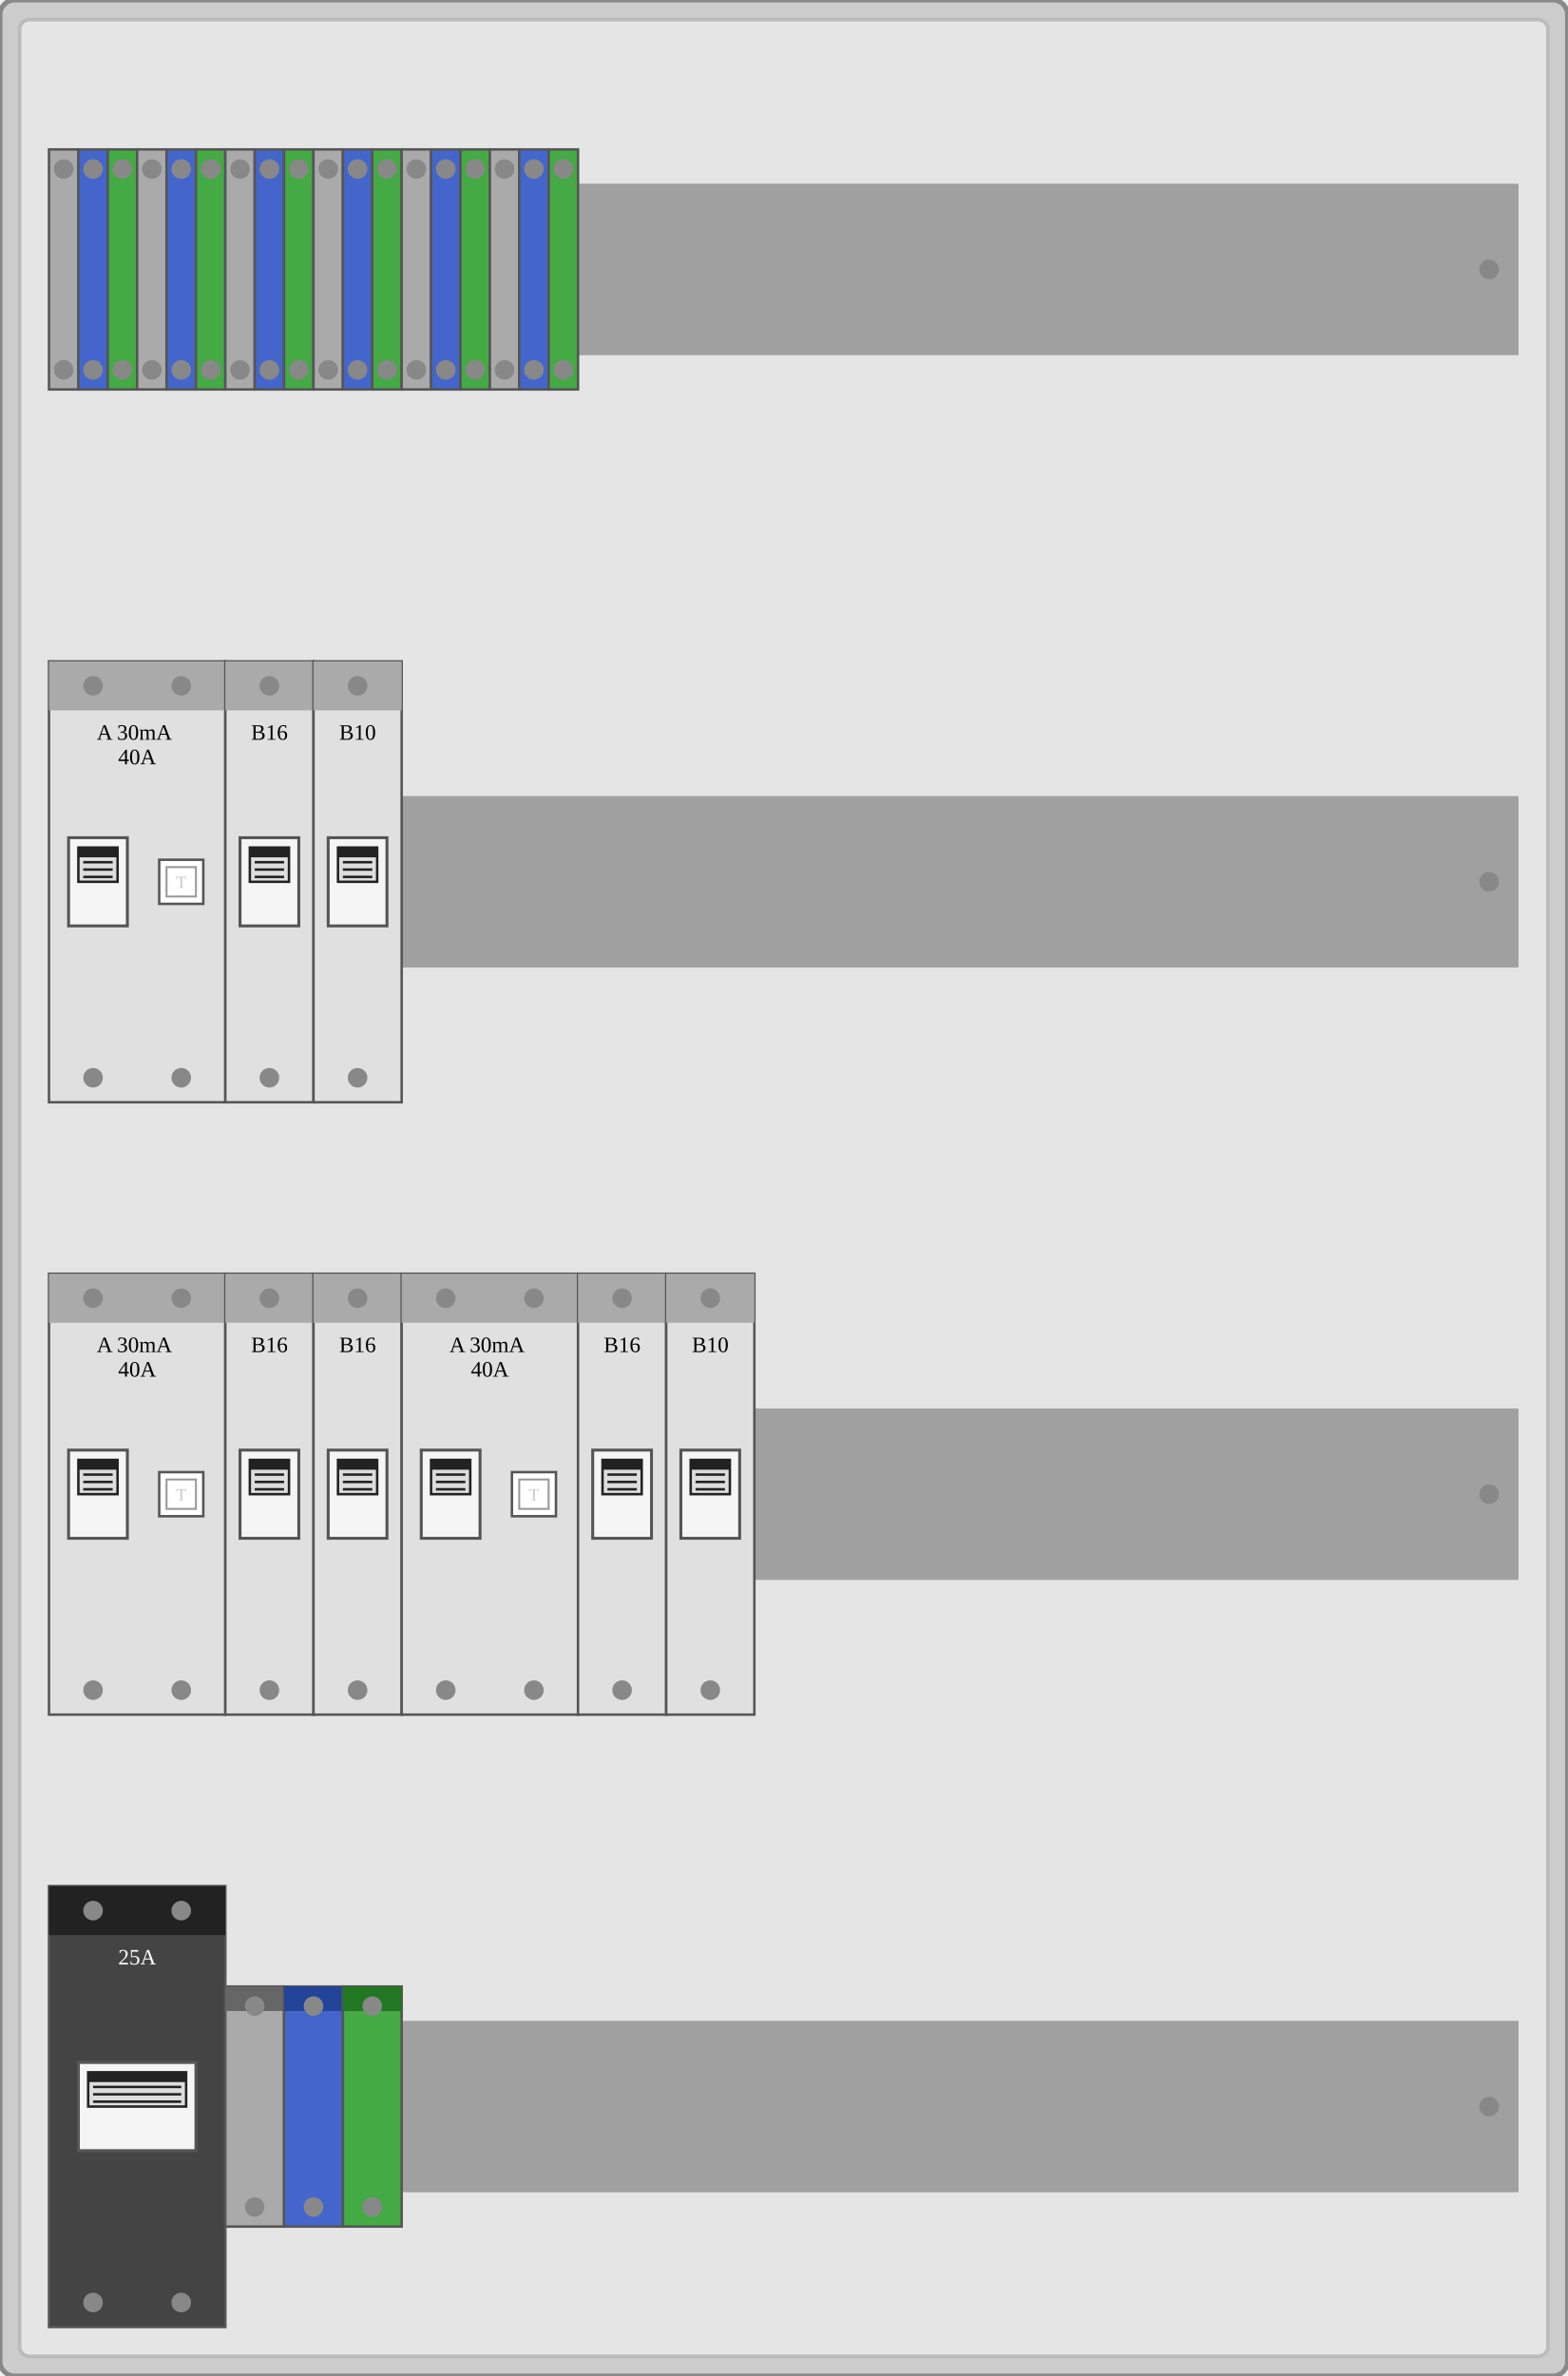
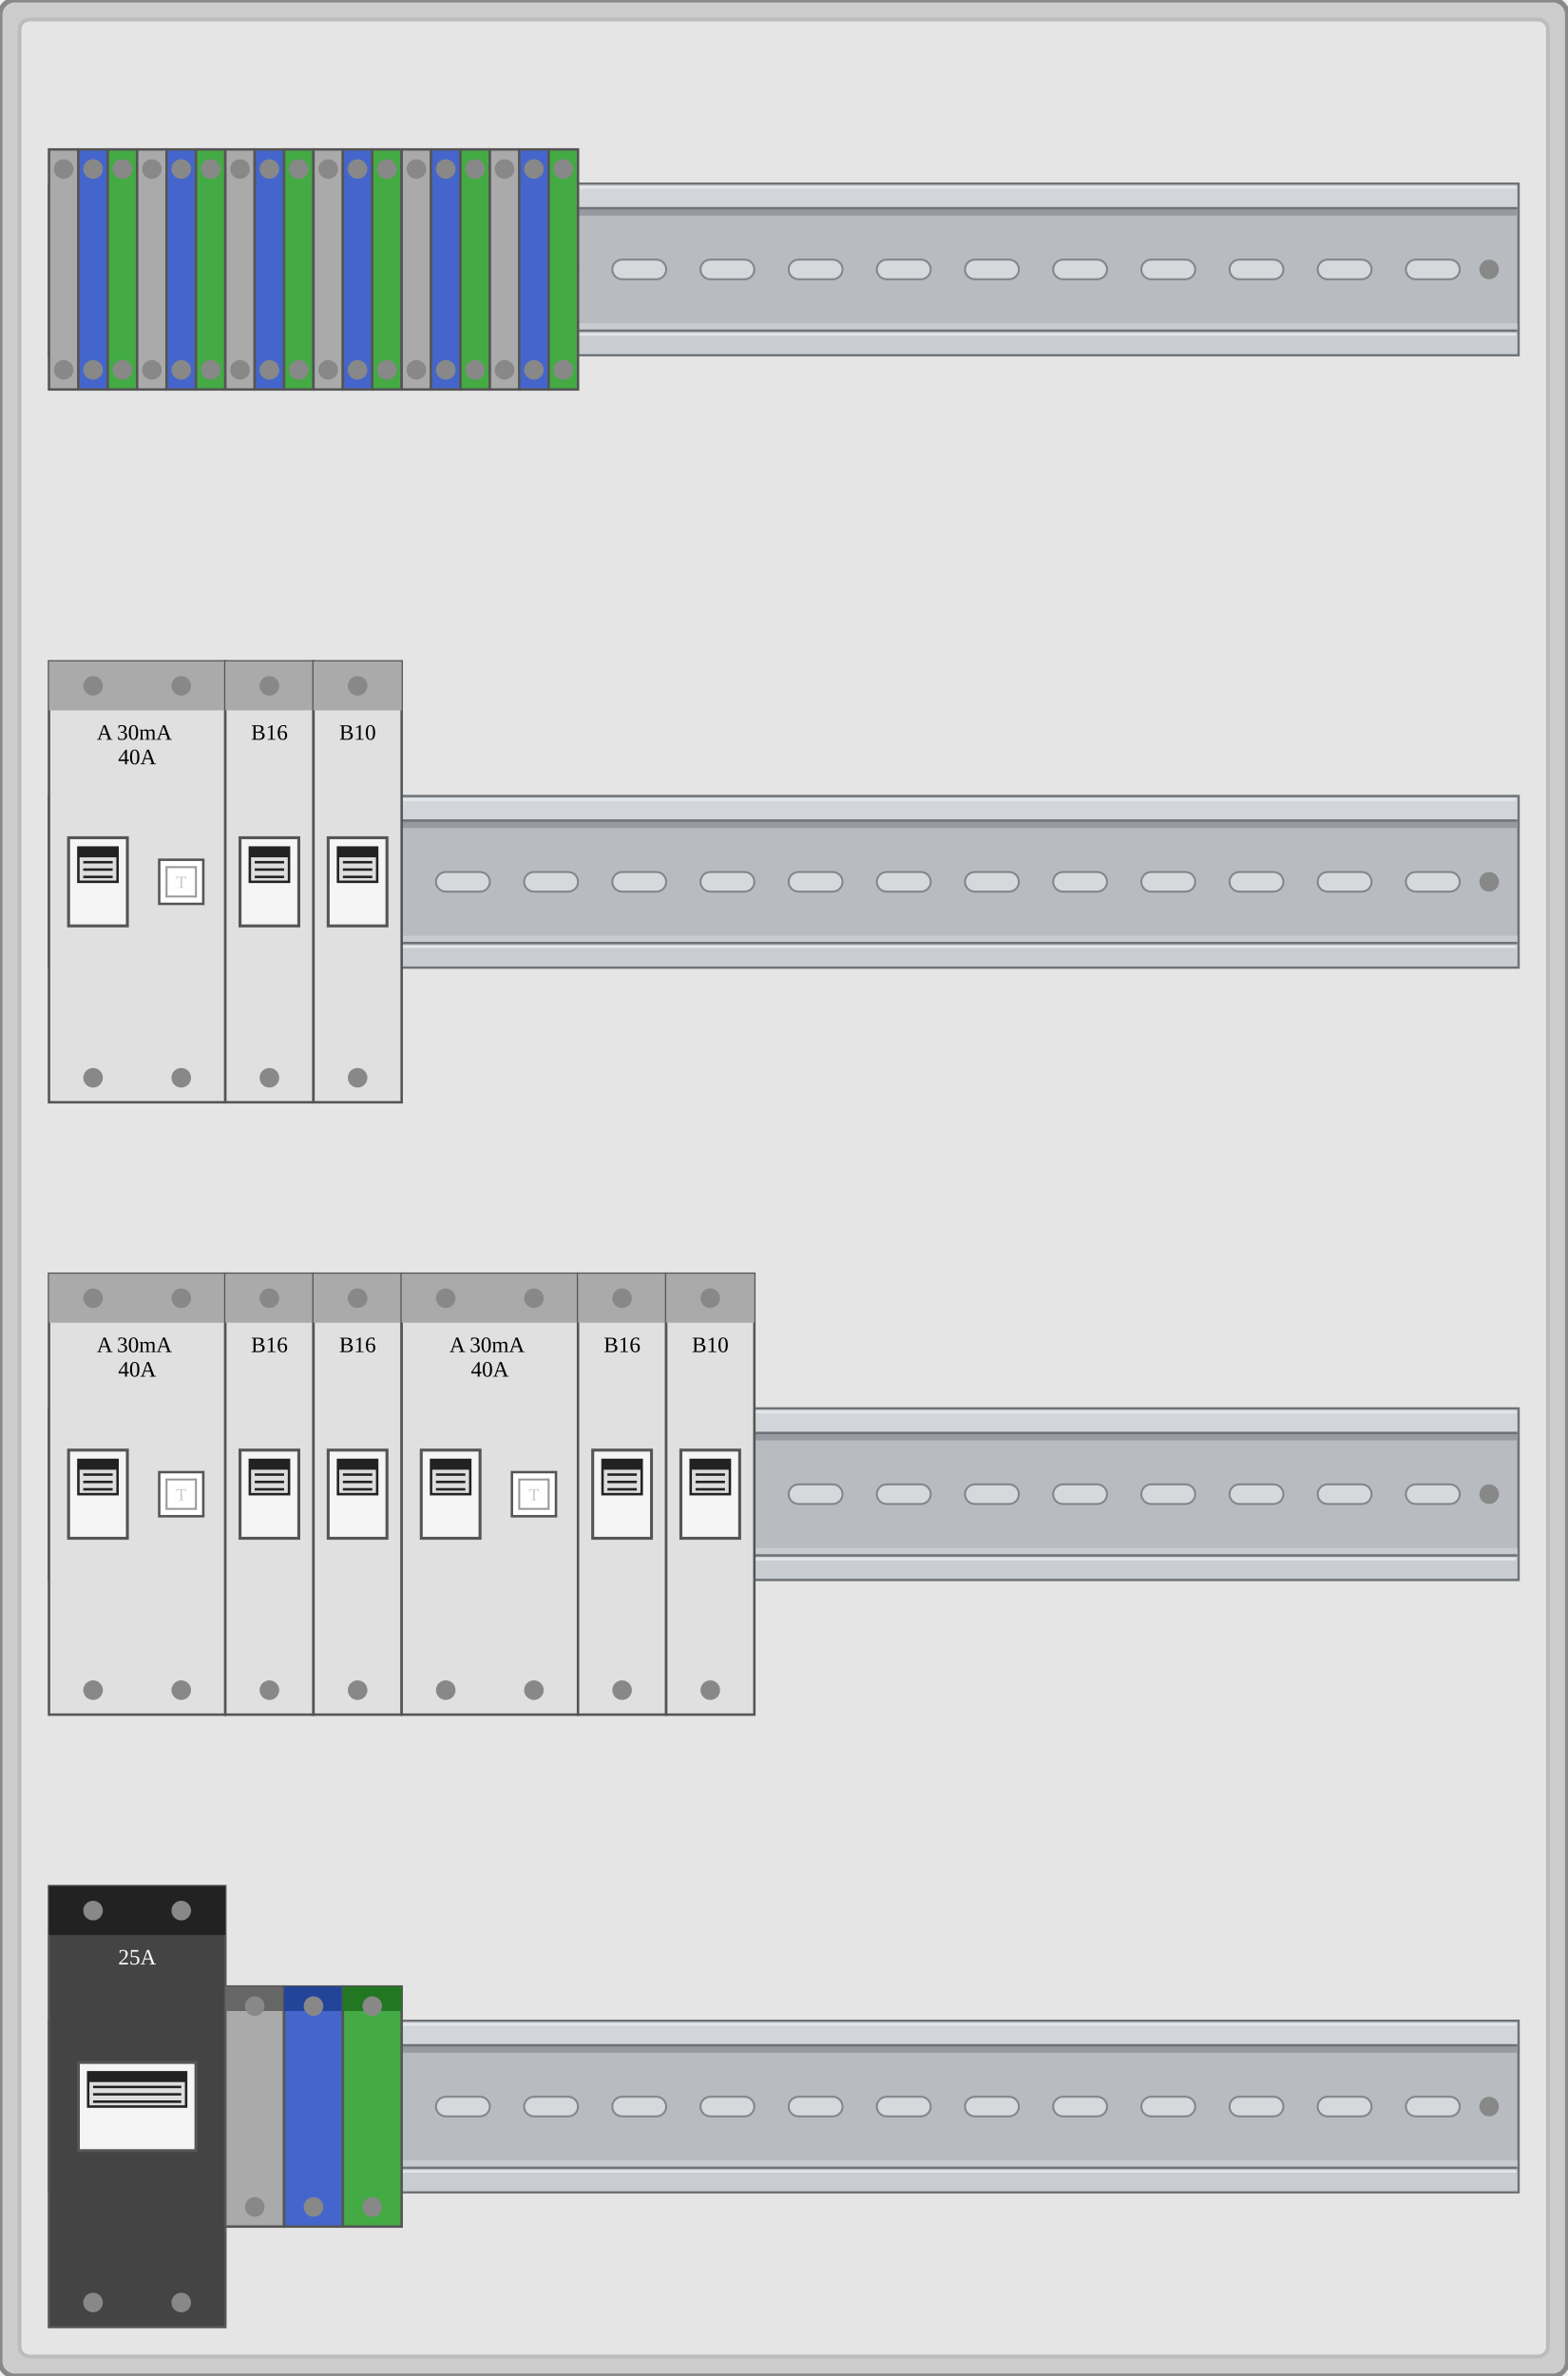
<svg xmlns="http://www.w3.org/2000/svg" width="640" height="970" viewBox="0 0 640 970">
  <rect x="0" y="0" width="640" height="970" rx="6" fill="#cccccc" stroke="#888888" stroke-width="2" />
  <rect x="8" y="8" width="624" height="954" rx="4" fill="#e5e5e5" stroke="#bbbbbb" stroke-width="1.5" />
  <g transform="translate(20, 20)">
-     <rect x="0" y="55" width="600" height="70" fill="#a0a0a0" />
+     <g>
+       <rect x="0" y="55" width="600" height="70" fill="#b8bcc1" stroke="#6f7378" stroke-width="1" />
+       <rect x="0.5" y="55.5" width="599" height="9.5" fill="#d2d6da" />
+       <line x1="1" x2="599" y1="56.5" y2="56.5" stroke="#e4e7ea" stroke-width="1" />
+       <rect x="0.5" y="65" width="599" height="3" fill="#979ba1" />
+       <line x1="0.5" x2="599.5" y1="65" y2="65" stroke="#6f7378" stroke-width="1" />
+       <rect x="0.5" y="112" width="599" height="3" fill="#c8ccd1" />
+       <rect x="0.5" y="115" width="599" height="9.5" fill="#c9cdd2" />
+       <line x1="0.5" x2="599.5" y1="115" y2="115" stroke="#6f7378" stroke-width="1" />
+       <line x1="1" x2="599" y1="116.5" y2="116.5" stroke="#e4e7ea" stroke-width="1" />
+       <rect x="14" y="86" width="22" height="8" rx="4" ry="4" fill="#d6d8db" stroke="#82868c" stroke-width="0.8" />
+       <rect x="50" y="86" width="22" height="8" rx="4" ry="4" fill="#d6d8db" stroke="#82868c" stroke-width="0.8" />
+       <rect x="86" y="86" width="22" height="8" rx="4" ry="4" fill="#d6d8db" stroke="#82868c" stroke-width="0.8" />
+       <rect x="122" y="86" width="22" height="8" rx="4" ry="4" fill="#d6d8db" stroke="#82868c" stroke-width="0.8" />
+       <rect x="158" y="86" width="22" height="8" rx="4" ry="4" fill="#d6d8db" stroke="#82868c" stroke-width="0.8" />
+       <rect x="194" y="86" width="22" height="8" rx="4" ry="4" fill="#d6d8db" stroke="#82868c" stroke-width="0.8" />
+       <rect x="230" y="86" width="22" height="8" rx="4" ry="4" fill="#d6d8db" stroke="#82868c" stroke-width="0.8" />
+       <rect x="266" y="86" width="22" height="8" rx="4" ry="4" fill="#d6d8db" stroke="#82868c" stroke-width="0.8" />
+       <rect x="302" y="86" width="22" height="8" rx="4" ry="4" fill="#d6d8db" stroke="#82868c" stroke-width="0.8" />
+       <rect x="338" y="86" width="22" height="8" rx="4" ry="4" fill="#d6d8db" stroke="#82868c" stroke-width="0.8" />
+       <rect x="374" y="86" width="22" height="8" rx="4" ry="4" fill="#d6d8db" stroke="#82868c" stroke-width="0.8" />
+       <rect x="410" y="86" width="22" height="8" rx="4" ry="4" fill="#d6d8db" stroke="#82868c" stroke-width="0.8" />
+       <rect x="446" y="86" width="22" height="8" rx="4" ry="4" fill="#d6d8db" stroke="#82868c" stroke-width="0.8" />
+       <rect x="482" y="86" width="22" height="8" rx="4" ry="4" fill="#d6d8db" stroke="#82868c" stroke-width="0.8" />
+       <rect x="518" y="86" width="22" height="8" rx="4" ry="4" fill="#d6d8db" stroke="#82868c" stroke-width="0.8" />
+       <rect x="554" y="86" width="22" height="8" rx="4" ry="4" fill="#d6d8db" stroke="#82868c" stroke-width="0.8" />
+     </g>
    <rect x="0" y="41" width="12" height="98" fill="#aaaaaa" stroke="#555555" stroke-width="1" />
    <circle cx="6" cy="49" r="4" fill="#888888" data-querschnitt="2.5" data-farbe="schwarz" data-netz="N23" data-bauteil="Reihenklemme_L_SK1" style="cursor: pointer;" />
    <circle cx="6" cy="131" r="4" fill="#888888" data-querschnitt="2.5" data-farbe="schwarz" data-netz="N25" data-bauteil="Reihenklemme_L_SK1" style="cursor: pointer;" />
    <rect x="12" y="41" width="12" height="98" fill="#4466cc" stroke="#555555" stroke-width="1" />
    <circle cx="18" cy="49" r="4" fill="#888888" data-querschnitt="2.5" data-farbe="blau" data-netz="N22" data-bauteil="Reihenklemme_N_SK1" style="cursor: pointer;" />
    <circle cx="18" cy="131" r="4" fill="#888888" data-querschnitt="2.5" data-farbe="blau" data-netz="N26" data-bauteil="Reihenklemme_N_SK1" style="cursor: pointer;" />
    <rect x="24" y="41" width="12" height="98" fill="#44aa44" stroke="#555555" stroke-width="1" />
    <circle cx="30" cy="49" r="4" fill="#888888" data-querschnitt="2.5" data-farbe="gn-ge" data-netz="N30" data-bauteil="Reihenklemme_PE_SK1" style="cursor: pointer;" />
    <circle cx="30" cy="131" r="4" fill="#888888" data-querschnitt="2.5" data-farbe="gn-ge" data-netz="N27" data-bauteil="Reihenklemme_PE_SK1" style="cursor: pointer;" />
    <rect x="36" y="41" width="12" height="98" fill="#aaaaaa" stroke="#555555" stroke-width="1" />
    <circle cx="42" cy="49" r="4" fill="#888888" data-querschnitt="1.5" data-farbe="schwarz" data-netz="N24" data-bauteil="Reihenklemme_L_SK2" style="cursor: pointer;" />
    <circle cx="42" cy="131" r="4" fill="#888888" data-querschnitt="1.5" data-farbe="schwarz" data-netz="N28" data-bauteil="Reihenklemme_L_SK2" style="cursor: pointer;" />
    <rect x="48" y="41" width="12" height="98" fill="#4466cc" stroke="#555555" stroke-width="1" />
    <circle cx="54" cy="49" r="4" fill="#888888" data-querschnitt="2.5" data-farbe="blau" data-netz="N22" data-bauteil="Reihenklemme_N_SK2" style="cursor: pointer;" />
    <circle cx="54" cy="131" r="4" fill="#888888" data-querschnitt="1.5" data-farbe="blau" data-netz="N29" data-bauteil="Reihenklemme_N_SK2" style="cursor: pointer;" />
    <rect x="60" y="41" width="12" height="98" fill="#44aa44" stroke="#555555" stroke-width="1" />
    <circle cx="66" cy="49" r="4" fill="#888888" data-querschnitt="1.5" data-farbe="gn-ge" data-netz="N32" data-bauteil="Reihenklemme_PE_SK2" style="cursor: pointer;" />
    <circle cx="66" cy="131" r="4" fill="#888888" data-querschnitt="1.5" data-farbe="gn-ge" data-netz="N32" data-bauteil="Reihenklemme_PE_SK2" style="cursor: pointer;" />
    <rect x="72" y="41" width="12" height="98" fill="#aaaaaa" stroke="#555555" stroke-width="1" />
    <circle cx="78" cy="49" r="4" fill="#888888" data-querschnitt="2.5" data-farbe="schwarz" data-netz="N16" data-bauteil="Reihenklemme_L_SK3" style="cursor: pointer;" />
    <circle cx="78" cy="131" r="4" fill="#888888" data-querschnitt="2.5" data-farbe="schwarz" data-netz="N33" data-bauteil="Reihenklemme_L_SK3" style="cursor: pointer;" />
    <rect x="84" y="41" width="12" height="98" fill="#4466cc" stroke="#555555" stroke-width="1" />
    <circle cx="90" cy="49" r="4" fill="#888888" data-querschnitt="2.5" data-farbe="blau" data-netz="N12" data-bauteil="Reihenklemme_N_SK3" style="cursor: pointer;" />
    <circle cx="90" cy="131" r="4" fill="#888888" data-querschnitt="2.5" data-farbe="blau" data-netz="N34" data-bauteil="Reihenklemme_N_SK3" style="cursor: pointer;" />
    <rect x="96" y="41" width="12" height="98" fill="#44aa44" stroke="#555555" stroke-width="1" />
    <circle cx="102" cy="49" r="4" fill="#888888" data-querschnitt="2.5" data-farbe="gn-ge" data-netz="N35" data-bauteil="Reihenklemme_PE_SK3" style="cursor: pointer;" />
    <circle cx="102" cy="131" r="4" fill="#888888" data-querschnitt="2.5" data-farbe="gn-ge" data-netz="N35" data-bauteil="Reihenklemme_PE_SK3" style="cursor: pointer;" />
    <rect x="108" y="41" width="12" height="98" fill="#aaaaaa" stroke="#555555" stroke-width="1" />
    <circle cx="114" cy="49" r="4" fill="#888888" data-querschnitt="2.5" data-farbe="schwarz" data-netz="N17" data-bauteil="Reihenklemme_L_SK4" style="cursor: pointer;" />
    <circle cx="114" cy="131" r="4" fill="#888888" data-querschnitt="2.5" data-farbe="schwarz" data-netz="N36" data-bauteil="Reihenklemme_L_SK4" style="cursor: pointer;" />
    <rect x="120" y="41" width="12" height="98" fill="#4466cc" stroke="#555555" stroke-width="1" />
    <circle cx="126" cy="49" r="4" fill="#888888" data-querschnitt="2.5" data-farbe="blau" data-netz="N12" data-bauteil="Reihenklemme_N_SK4" style="cursor: pointer;" />
    <circle cx="126" cy="131" r="4" fill="#888888" data-querschnitt="2.5" data-farbe="blau" data-netz="N37" data-bauteil="Reihenklemme_N_SK4" style="cursor: pointer;" />
    <rect x="132" y="41" width="12" height="98" fill="#44aa44" stroke="#555555" stroke-width="1" />
    <circle cx="138" cy="49" r="4" fill="#888888" data-querschnitt="2.5" data-farbe="gn-ge" data-netz="N38" data-bauteil="Reihenklemme_PE_SK4" style="cursor: pointer;" />
    <circle cx="138" cy="131" r="4" fill="#888888" data-querschnitt="2.5" data-farbe="gn-ge" data-netz="N38" data-bauteil="Reihenklemme_PE_SK4" style="cursor: pointer;" />
    <rect x="144" y="41" width="12" height="98" fill="#aaaaaa" stroke="#555555" stroke-width="1" />
    <circle cx="150" cy="49" r="4" fill="#888888" data-querschnitt="2.5" data-farbe="schwarz" data-netz="N18" data-bauteil="Reihenklemme_L_SK5" style="cursor: pointer;" />
    <circle cx="150" cy="131" r="4" fill="#888888" data-querschnitt="2.5" data-farbe="schwarz" data-netz="N39" data-bauteil="Reihenklemme_L_SK5" style="cursor: pointer;" />
    <rect x="156" y="41" width="12" height="98" fill="#4466cc" stroke="#555555" stroke-width="1" />
    <circle cx="162" cy="49" r="4" fill="#888888" data-querschnitt="2.5" data-farbe="blau" data-netz="N15" data-bauteil="Reihenklemme_N_SK5" style="cursor: pointer;" />
    <circle cx="162" cy="131" r="4" fill="#888888" data-querschnitt="2.5" data-farbe="blau" data-netz="N42" data-bauteil="Reihenklemme_N_SK5" style="cursor: pointer;" />
    <rect x="168" y="41" width="12" height="98" fill="#44aa44" stroke="#555555" stroke-width="1" />
    <circle cx="174" cy="49" r="4" fill="#888888" data-querschnitt="2.5" data-farbe="gn-ge" data-netz="N43" data-bauteil="Reihenklemme_PE_SK5" style="cursor: pointer;" />
    <circle cx="174" cy="131" r="4" fill="#888888" data-querschnitt="2.5" data-farbe="gn-ge" data-netz="N43" data-bauteil="Reihenklemme_PE_SK5" style="cursor: pointer;" />
    <rect x="180" y="41" width="12" height="98" fill="#aaaaaa" stroke="#555555" stroke-width="1" />
    <circle cx="186" cy="49" r="4" fill="#888888" data-querschnitt="1.5" data-farbe="schwarz" data-netz="N19" data-bauteil="Reihenklemme_L_SK6" style="cursor: pointer;" />
    <circle cx="186" cy="131" r="4" fill="#888888" data-querschnitt="1.5" data-farbe="schwarz" data-netz="N44" data-bauteil="Reihenklemme_L_SK6" style="cursor: pointer;" />
    <rect x="192" y="41" width="12" height="98" fill="#4466cc" stroke="#555555" stroke-width="1" />
    <circle cx="198" cy="49" r="4" fill="#888888" data-querschnitt="2.5" data-farbe="blau" data-netz="N15" data-bauteil="Reihenklemme_N_SK6" style="cursor: pointer;" />
    <circle cx="198" cy="131" r="4" fill="#888888" data-querschnitt="1.5" data-farbe="blau" data-netz="N45" data-bauteil="Reihenklemme_N_SK6" style="cursor: pointer;" />
    <rect x="204" y="41" width="12" height="98" fill="#44aa44" stroke="#555555" stroke-width="1" />
    <circle cx="210" cy="49" r="4" fill="#888888" data-querschnitt="1.5" data-farbe="gn-ge" data-netz="N46" data-bauteil="Reihenklemme_PE_SK6" style="cursor: pointer;" />
    <circle cx="210" cy="131" r="4" fill="#888888" data-querschnitt="1.5" data-farbe="gn-ge" data-netz="N46" data-bauteil="Reihenklemme_PE_SK6" style="cursor: pointer;" />
    <circle cx="588" cy="90" r="4" fill="#888888" data-querschnitt="null" data-farbe="blank" data-netz="N51" data-bauteil="H4" style="cursor: pointer;" />
-     <rect x="0" y="305" width="600" height="70" fill="#a0a0a0" />
+     <g>
+       <rect x="0" y="305" width="600" height="70" fill="#b8bcc1" stroke="#6f7378" stroke-width="1" />
+       <rect x="0.5" y="305.5" width="599" height="9.5" fill="#d2d6da" />
+       <line x1="1" x2="599" y1="306.5" y2="306.5" stroke="#e4e7ea" stroke-width="1" />
+       <rect x="0.5" y="315" width="599" height="3" fill="#979ba1" />
+       <line x1="0.5" x2="599.5" y1="315" y2="315" stroke="#6f7378" stroke-width="1" />
+       <rect x="0.5" y="362" width="599" height="3" fill="#c8ccd1" />
+       <rect x="0.5" y="365" width="599" height="9.5" fill="#c9cdd2" />
+       <line x1="0.5" x2="599.5" y1="365" y2="365" stroke="#6f7378" stroke-width="1" />
+       <line x1="1" x2="599" y1="366.5" y2="366.5" stroke="#e4e7ea" stroke-width="1" />
+       <rect x="14" y="336" width="22" height="8" rx="4" ry="4" fill="#d6d8db" stroke="#82868c" stroke-width="0.8" />
+       <rect x="50" y="336" width="22" height="8" rx="4" ry="4" fill="#d6d8db" stroke="#82868c" stroke-width="0.8" />
+       <rect x="86" y="336" width="22" height="8" rx="4" ry="4" fill="#d6d8db" stroke="#82868c" stroke-width="0.8" />
+       <rect x="122" y="336" width="22" height="8" rx="4" ry="4" fill="#d6d8db" stroke="#82868c" stroke-width="0.8" />
+       <rect x="158" y="336" width="22" height="8" rx="4" ry="4" fill="#d6d8db" stroke="#82868c" stroke-width="0.8" />
+       <rect x="194" y="336" width="22" height="8" rx="4" ry="4" fill="#d6d8db" stroke="#82868c" stroke-width="0.8" />
+       <rect x="230" y="336" width="22" height="8" rx="4" ry="4" fill="#d6d8db" stroke="#82868c" stroke-width="0.8" />
+       <rect x="266" y="336" width="22" height="8" rx="4" ry="4" fill="#d6d8db" stroke="#82868c" stroke-width="0.8" />
+       <rect x="302" y="336" width="22" height="8" rx="4" ry="4" fill="#d6d8db" stroke="#82868c" stroke-width="0.8" />
+       <rect x="338" y="336" width="22" height="8" rx="4" ry="4" fill="#d6d8db" stroke="#82868c" stroke-width="0.8" />
+       <rect x="374" y="336" width="22" height="8" rx="4" ry="4" fill="#d6d8db" stroke="#82868c" stroke-width="0.8" />
+       <rect x="410" y="336" width="22" height="8" rx="4" ry="4" fill="#d6d8db" stroke="#82868c" stroke-width="0.8" />
+       <rect x="446" y="336" width="22" height="8" rx="4" ry="4" fill="#d6d8db" stroke="#82868c" stroke-width="0.8" />
+       <rect x="482" y="336" width="22" height="8" rx="4" ry="4" fill="#d6d8db" stroke="#82868c" stroke-width="0.8" />
+       <rect x="518" y="336" width="22" height="8" rx="4" ry="4" fill="#d6d8db" stroke="#82868c" stroke-width="0.8" />
+       <rect x="554" y="336" width="22" height="8" rx="4" ry="4" fill="#d6d8db" stroke="#82868c" stroke-width="0.8" />
+     </g>
    <rect x="0" y="250" width="72" height="180" fill="#e0e0e0" stroke="#555555" stroke-width="1" />
    <rect x="0" y="250" width="72" height="20" fill="#aaaaaa" />
    <text x="36" y="282" text-anchor="middle" font-size="9" fill="#000000">
      <tspan x="36" dy="0">A 30mA</tspan>
      <tspan x="36" dy="10">40A</tspan>
    </text>
    <g data-schalter="RCD1" style="cursor: pointer;">
      <rect x="8" y="322" width="24" height="36" fill="#f5f5f5" stroke="#555555" stroke-width="1.2" />
      <g>
        <rect x="12" y="326" width="16" height="14" fill="#dddddd" stroke="#222222" stroke-width="1" />
        <rect x="12" y="326" width="16" height="4" fill="#222222" />
        <line x1="14" x2="26" y1="332" y2="332" stroke="#222222" stroke-width="1" />
        <line x1="14" x2="26" y1="335" y2="335" stroke="#222222" stroke-width="1" />
        <line x1="14" x2="26" y1="338" y2="338" stroke="#222222" stroke-width="1" />
      </g>
    </g>
    <g data-prueftaste="RCD1">
      <rect x="45" y="331" width="18" height="18" fill="#ffffff" stroke="#555555" stroke-width="1" style="cursor: pointer;" />
      <rect x="48" y="334" width="12" height="12" fill="#ffffff" stroke="#999999" stroke-width="0.8" style="cursor: pointer;" />
      <text x="54" y="342.5" text-anchor="middle" font-size="7" fill="#c8c8c8" pointer-events="none">T</text>
    </g>
    <circle cx="18" cy="260" r="4" fill="#888888" data-querschnitt="10" data-farbe="schwarz" data-netz="N6" data-bauteil="RCD1" style="cursor: pointer;" />
    <circle cx="18" cy="420" r="4" fill="#888888" data-querschnitt="2.5" data-farbe="schwarz" data-netz="N20" data-netz-weitere="N21" data-bauteil="RCD1" style="cursor: pointer;" />
    <circle cx="54" cy="260" r="4" fill="#888888" data-querschnitt="10" data-farbe="blau" data-netz="N7" data-bauteil="RCD1" style="cursor: pointer;" />
    <circle cx="54" cy="420" r="4" fill="#888888" data-querschnitt="2.5" data-farbe="blau" data-netz="N22" data-bauteil="RCD1" style="cursor: pointer;" />
    <rect x="72" y="250" width="36" height="180" fill="#e0e0e0" stroke="#555555" stroke-width="1" />
    <rect x="72" y="250" width="36" height="20" fill="#aaaaaa" />
    <text x="90" y="282" text-anchor="middle" font-size="9" fill="#000000">
      <tspan x="90" dy="0">B16</tspan>
    </text>
    <g data-schalter="LS1" style="cursor: pointer;">
      <rect x="78" y="322" width="24" height="36" fill="#f5f5f5" stroke="#555555" stroke-width="1.2" />
      <g>
        <rect x="82" y="326" width="16" height="14" fill="#dddddd" stroke="#222222" stroke-width="1" />
        <rect x="82" y="326" width="16" height="4" fill="#222222" />
        <line x1="84" x2="96" y1="332" y2="332" stroke="#222222" stroke-width="1" />
        <line x1="84" x2="96" y1="335" y2="335" stroke="#222222" stroke-width="1" />
        <line x1="84" x2="96" y1="338" y2="338" stroke="#222222" stroke-width="1" />
      </g>
    </g>
    <circle cx="90" cy="260" r="4" fill="#888888" data-querschnitt="2.5" data-farbe="schwarz" data-netz="N20" data-bauteil="LS1" style="cursor: pointer;" />
    <circle cx="90" cy="420" r="4" fill="#888888" data-querschnitt="2.5" data-farbe="schwarz" data-netz="N23" data-bauteil="LS1" style="cursor: pointer;" />
    <rect x="108" y="250" width="36" height="180" fill="#e0e0e0" stroke="#555555" stroke-width="1" />
    <rect x="108" y="250" width="36" height="20" fill="#aaaaaa" />
    <text x="126" y="282" text-anchor="middle" font-size="9" fill="#000000">
      <tspan x="126" dy="0">B10</tspan>
    </text>
    <g data-schalter="LS2" style="cursor: pointer;">
      <rect x="114" y="322" width="24" height="36" fill="#f5f5f5" stroke="#555555" stroke-width="1.2" />
      <g>
        <rect x="118" y="326" width="16" height="14" fill="#dddddd" stroke="#222222" stroke-width="1" />
        <rect x="118" y="326" width="16" height="4" fill="#222222" />
        <line x1="120" x2="132" y1="332" y2="332" stroke="#222222" stroke-width="1" />
        <line x1="120" x2="132" y1="335" y2="335" stroke="#222222" stroke-width="1" />
        <line x1="120" x2="132" y1="338" y2="338" stroke="#222222" stroke-width="1" />
      </g>
    </g>
    <circle cx="126" cy="260" r="4" fill="#888888" data-querschnitt="1.5" data-farbe="schwarz" data-netz="N21" data-bauteil="LS2" style="cursor: pointer;" />
    <circle cx="126" cy="420" r="4" fill="#888888" data-querschnitt="1.5" data-farbe="schwarz" data-netz="N24" data-bauteil="LS2" style="cursor: pointer;" />
    <circle cx="588" cy="340" r="4" fill="#888888" data-querschnitt="null" data-farbe="blank" data-bauteil="H3" style="cursor: pointer;" />
-     <rect x="0" y="555" width="600" height="70" fill="#a0a0a0" />
+     <g>
+       <rect x="0" y="555" width="600" height="70" fill="#b8bcc1" stroke="#6f7378" stroke-width="1" />
+       <rect x="0.5" y="555.5" width="599" height="9.5" fill="#d2d6da" />
+       <line x1="1" x2="599" y1="556.5" y2="556.5" stroke="#e4e7ea" stroke-width="1" />
+       <rect x="0.5" y="565" width="599" height="3" fill="#979ba1" />
+       <line x1="0.5" x2="599.5" y1="565" y2="565" stroke="#6f7378" stroke-width="1" />
+       <rect x="0.5" y="612" width="599" height="3" fill="#c8ccd1" />
+       <rect x="0.5" y="615" width="599" height="9.5" fill="#c9cdd2" />
+       <line x1="0.5" x2="599.5" y1="615" y2="615" stroke="#6f7378" stroke-width="1" />
+       <line x1="1" x2="599" y1="616.5" y2="616.5" stroke="#e4e7ea" stroke-width="1" />
+       <rect x="14" y="586" width="22" height="8" rx="4" ry="4" fill="#d6d8db" stroke="#82868c" stroke-width="0.8" />
+       <rect x="50" y="586" width="22" height="8" rx="4" ry="4" fill="#d6d8db" stroke="#82868c" stroke-width="0.8" />
+       <rect x="86" y="586" width="22" height="8" rx="4" ry="4" fill="#d6d8db" stroke="#82868c" stroke-width="0.8" />
+       <rect x="122" y="586" width="22" height="8" rx="4" ry="4" fill="#d6d8db" stroke="#82868c" stroke-width="0.8" />
+       <rect x="158" y="586" width="22" height="8" rx="4" ry="4" fill="#d6d8db" stroke="#82868c" stroke-width="0.8" />
+       <rect x="194" y="586" width="22" height="8" rx="4" ry="4" fill="#d6d8db" stroke="#82868c" stroke-width="0.8" />
+       <rect x="230" y="586" width="22" height="8" rx="4" ry="4" fill="#d6d8db" stroke="#82868c" stroke-width="0.8" />
+       <rect x="266" y="586" width="22" height="8" rx="4" ry="4" fill="#d6d8db" stroke="#82868c" stroke-width="0.8" />
+       <rect x="302" y="586" width="22" height="8" rx="4" ry="4" fill="#d6d8db" stroke="#82868c" stroke-width="0.8" />
+       <rect x="338" y="586" width="22" height="8" rx="4" ry="4" fill="#d6d8db" stroke="#82868c" stroke-width="0.8" />
+       <rect x="374" y="586" width="22" height="8" rx="4" ry="4" fill="#d6d8db" stroke="#82868c" stroke-width="0.8" />
+       <rect x="410" y="586" width="22" height="8" rx="4" ry="4" fill="#d6d8db" stroke="#82868c" stroke-width="0.8" />
+       <rect x="446" y="586" width="22" height="8" rx="4" ry="4" fill="#d6d8db" stroke="#82868c" stroke-width="0.8" />
+       <rect x="482" y="586" width="22" height="8" rx="4" ry="4" fill="#d6d8db" stroke="#82868c" stroke-width="0.8" />
+       <rect x="518" y="586" width="22" height="8" rx="4" ry="4" fill="#d6d8db" stroke="#82868c" stroke-width="0.8" />
+       <rect x="554" y="586" width="22" height="8" rx="4" ry="4" fill="#d6d8db" stroke="#82868c" stroke-width="0.8" />
+     </g>
    <rect x="0" y="500" width="72" height="180" fill="#e0e0e0" stroke="#555555" stroke-width="1" />
    <rect x="0" y="500" width="72" height="20" fill="#aaaaaa" />
    <text x="36" y="532" text-anchor="middle" font-size="9" fill="#000000">
      <tspan x="36" dy="0">A 30mA</tspan>
      <tspan x="36" dy="10">40A</tspan>
    </text>
    <g data-schalter="RCD2" style="cursor: pointer;">
      <rect x="8" y="572" width="24" height="36" fill="#f5f5f5" stroke="#555555" stroke-width="1.2" />
      <g>
        <rect x="12" y="576" width="16" height="14" fill="#dddddd" stroke="#222222" stroke-width="1" />
        <rect x="12" y="576" width="16" height="4" fill="#222222" />
        <line x1="14" x2="26" y1="582" y2="582" stroke="#222222" stroke-width="1" />
        <line x1="14" x2="26" y1="585" y2="585" stroke="#222222" stroke-width="1" />
        <line x1="14" x2="26" y1="588" y2="588" stroke="#222222" stroke-width="1" />
      </g>
    </g>
    <g data-prueftaste="RCD2">
      <rect x="45" y="581" width="18" height="18" fill="#ffffff" stroke="#555555" stroke-width="1" style="cursor: pointer;" />
      <rect x="48" y="584" width="12" height="12" fill="#ffffff" stroke="#999999" stroke-width="0.8" style="cursor: pointer;" />
      <text x="54" y="592.5" text-anchor="middle" font-size="7" fill="#c8c8c8" pointer-events="none">T</text>
    </g>
    <circle cx="18" cy="510" r="4" fill="#888888" data-querschnitt="10" data-farbe="schwarz" data-netz="N6" data-bauteil="RCD2" style="cursor: pointer;" />
    <circle cx="18" cy="670" r="4" fill="#888888" data-querschnitt="2.5" data-farbe="schwarz" data-netz="N10" data-netz-weitere="N11" data-bauteil="RCD2" style="cursor: pointer;" />
    <circle cx="54" cy="510" r="4" fill="#888888" data-querschnitt="10" data-farbe="blau" data-netz="N7" data-bauteil="RCD2" style="cursor: pointer;" />
    <circle cx="54" cy="670" r="4" fill="#888888" data-querschnitt="2.5" data-farbe="blau" data-netz="N12" data-bauteil="RCD2" style="cursor: pointer;" />
    <rect x="72" y="500" width="36" height="180" fill="#e0e0e0" stroke="#555555" stroke-width="1" />
    <rect x="72" y="500" width="36" height="20" fill="#aaaaaa" />
    <text x="90" y="532" text-anchor="middle" font-size="9" fill="#000000">
      <tspan x="90" dy="0">B16</tspan>
    </text>
    <g data-schalter="LS3" style="cursor: pointer;">
      <rect x="78" y="572" width="24" height="36" fill="#f5f5f5" stroke="#555555" stroke-width="1.2" />
      <g>
        <rect x="82" y="576" width="16" height="14" fill="#dddddd" stroke="#222222" stroke-width="1" />
        <rect x="82" y="576" width="16" height="4" fill="#222222" />
        <line x1="84" x2="96" y1="582" y2="582" stroke="#222222" stroke-width="1" />
        <line x1="84" x2="96" y1="585" y2="585" stroke="#222222" stroke-width="1" />
        <line x1="84" x2="96" y1="588" y2="588" stroke="#222222" stroke-width="1" />
      </g>
    </g>
    <circle cx="90" cy="510" r="4" fill="#888888" data-querschnitt="2.5" data-farbe="schwarz" data-netz="N10" data-bauteil="LS3" style="cursor: pointer;" />
    <circle cx="90" cy="670" r="4" fill="#888888" data-querschnitt="2.5" data-farbe="schwarz" data-netz="N16" data-bauteil="LS3" style="cursor: pointer;" />
    <rect x="108" y="500" width="36" height="180" fill="#e0e0e0" stroke="#555555" stroke-width="1" />
    <rect x="108" y="500" width="36" height="20" fill="#aaaaaa" />
    <text x="126" y="532" text-anchor="middle" font-size="9" fill="#000000">
      <tspan x="126" dy="0">B16</tspan>
    </text>
    <g data-schalter="LS4" style="cursor: pointer;">
      <rect x="114" y="572" width="24" height="36" fill="#f5f5f5" stroke="#555555" stroke-width="1.2" />
      <g>
        <rect x="118" y="576" width="16" height="14" fill="#dddddd" stroke="#222222" stroke-width="1" />
        <rect x="118" y="576" width="16" height="4" fill="#222222" />
        <line x1="120" x2="132" y1="582" y2="582" stroke="#222222" stroke-width="1" />
        <line x1="120" x2="132" y1="585" y2="585" stroke="#222222" stroke-width="1" />
        <line x1="120" x2="132" y1="588" y2="588" stroke="#222222" stroke-width="1" />
      </g>
    </g>
    <circle cx="126" cy="510" r="4" fill="#888888" data-querschnitt="2.5" data-farbe="schwarz" data-netz="N11" data-bauteil="LS4" style="cursor: pointer;" />
    <circle cx="126" cy="670" r="4" fill="#888888" data-querschnitt="2.5" data-farbe="schwarz" data-netz="N17" data-bauteil="LS4" style="cursor: pointer;" />
    <rect x="144" y="500" width="72" height="180" fill="#e0e0e0" stroke="#555555" stroke-width="1" />
    <rect x="144" y="500" width="72" height="20" fill="#aaaaaa" />
    <text x="180" y="532" text-anchor="middle" font-size="9" fill="#000000">
      <tspan x="180" dy="0">A 30mA</tspan>
      <tspan x="180" dy="10">40A</tspan>
    </text>
    <g data-schalter="RCD3" style="cursor: pointer;">
      <rect x="152" y="572" width="24" height="36" fill="#f5f5f5" stroke="#555555" stroke-width="1.2" />
      <g>
        <rect x="156" y="576" width="16" height="14" fill="#dddddd" stroke="#222222" stroke-width="1" />
        <rect x="156" y="576" width="16" height="4" fill="#222222" />
        <line x1="158" x2="170" y1="582" y2="582" stroke="#222222" stroke-width="1" />
        <line x1="158" x2="170" y1="585" y2="585" stroke="#222222" stroke-width="1" />
        <line x1="158" x2="170" y1="588" y2="588" stroke="#222222" stroke-width="1" />
      </g>
    </g>
    <g data-prueftaste="RCD3">
      <rect x="189" y="581" width="18" height="18" fill="#ffffff" stroke="#555555" stroke-width="1" style="cursor: pointer;" />
      <rect x="192" y="584" width="12" height="12" fill="#ffffff" stroke="#999999" stroke-width="0.8" style="cursor: pointer;" />
      <text x="198" y="592.5" text-anchor="middle" font-size="7" fill="#c8c8c8" pointer-events="none">T</text>
    </g>
    <circle cx="162" cy="510" r="4" fill="#888888" data-querschnitt="10" data-farbe="schwarz" data-netz="N6" data-bauteil="RCD3" style="cursor: pointer;" />
    <circle cx="162" cy="670" r="4" fill="#888888" data-querschnitt="2.5" data-farbe="schwarz" data-netz="N13" data-netz-weitere="N14" data-bauteil="RCD3" style="cursor: pointer;" />
    <circle cx="198" cy="510" r="4" fill="#888888" data-querschnitt="10" data-farbe="blau" data-netz="N7" data-bauteil="RCD3" style="cursor: pointer;" />
    <circle cx="198" cy="670" r="4" fill="#888888" data-querschnitt="2.5" data-farbe="blau" data-netz="N15" data-bauteil="RCD3" style="cursor: pointer;" />
    <rect x="216" y="500" width="36" height="180" fill="#e0e0e0" stroke="#555555" stroke-width="1" />
    <rect x="216" y="500" width="36" height="20" fill="#aaaaaa" />
    <text x="234" y="532" text-anchor="middle" font-size="9" fill="#000000">
      <tspan x="234" dy="0">B16</tspan>
    </text>
    <g data-schalter="LS5" style="cursor: pointer;">
      <rect x="222" y="572" width="24" height="36" fill="#f5f5f5" stroke="#555555" stroke-width="1.2" />
      <g>
        <rect x="226" y="576" width="16" height="14" fill="#dddddd" stroke="#222222" stroke-width="1" />
        <rect x="226" y="576" width="16" height="4" fill="#222222" />
        <line x1="228" x2="240" y1="582" y2="582" stroke="#222222" stroke-width="1" />
        <line x1="228" x2="240" y1="585" y2="585" stroke="#222222" stroke-width="1" />
        <line x1="228" x2="240" y1="588" y2="588" stroke="#222222" stroke-width="1" />
      </g>
    </g>
    <circle cx="234" cy="510" r="4" fill="#888888" data-querschnitt="2.5" data-farbe="schwarz" data-netz="N13" data-bauteil="LS5" style="cursor: pointer;" />
    <circle cx="234" cy="670" r="4" fill="#888888" data-querschnitt="2.5" data-farbe="schwarz" data-netz="N18" data-bauteil="LS5" style="cursor: pointer;" />
    <rect x="252" y="500" width="36" height="180" fill="#e0e0e0" stroke="#555555" stroke-width="1" />
    <rect x="252" y="500" width="36" height="20" fill="#aaaaaa" />
    <text x="270" y="532" text-anchor="middle" font-size="9" fill="#000000">
      <tspan x="270" dy="0">B10</tspan>
    </text>
    <g data-schalter="LS6" style="cursor: pointer;">
      <rect x="258" y="572" width="24" height="36" fill="#f5f5f5" stroke="#555555" stroke-width="1.2" />
      <g>
        <rect x="262" y="576" width="16" height="14" fill="#dddddd" stroke="#222222" stroke-width="1" />
        <rect x="262" y="576" width="16" height="4" fill="#222222" />
        <line x1="264" x2="276" y1="582" y2="582" stroke="#222222" stroke-width="1" />
        <line x1="264" x2="276" y1="585" y2="585" stroke="#222222" stroke-width="1" />
        <line x1="264" x2="276" y1="588" y2="588" stroke="#222222" stroke-width="1" />
      </g>
    </g>
    <circle cx="270" cy="510" r="4" fill="#888888" data-querschnitt="1.5" data-farbe="schwarz" data-netz="N14" data-bauteil="LS6" style="cursor: pointer;" />
    <circle cx="270" cy="670" r="4" fill="#888888" data-querschnitt="1.5" data-farbe="schwarz" data-netz="N19" data-bauteil="LS6" style="cursor: pointer;" />
    <circle cx="588" cy="590" r="4" fill="#888888" data-querschnitt="null" data-farbe="blank" data-bauteil="H2" style="cursor: pointer;" />
-     <rect x="0" y="805" width="600" height="70" fill="#a0a0a0" />
+     <g>
+       <rect x="0" y="805" width="600" height="70" fill="#b8bcc1" stroke="#6f7378" stroke-width="1" />
+       <rect x="0.5" y="805.5" width="599" height="9.5" fill="#d2d6da" />
+       <line x1="1" x2="599" y1="806.5" y2="806.5" stroke="#e4e7ea" stroke-width="1" />
+       <rect x="0.5" y="815" width="599" height="3" fill="#979ba1" />
+       <line x1="0.5" x2="599.5" y1="815" y2="815" stroke="#6f7378" stroke-width="1" />
+       <rect x="0.5" y="862" width="599" height="3" fill="#c8ccd1" />
+       <rect x="0.5" y="865" width="599" height="9.5" fill="#c9cdd2" />
+       <line x1="0.5" x2="599.5" y1="865" y2="865" stroke="#6f7378" stroke-width="1" />
+       <line x1="1" x2="599" y1="866.5" y2="866.5" stroke="#e4e7ea" stroke-width="1" />
+       <rect x="14" y="836" width="22" height="8" rx="4" ry="4" fill="#d6d8db" stroke="#82868c" stroke-width="0.8" />
+       <rect x="50" y="836" width="22" height="8" rx="4" ry="4" fill="#d6d8db" stroke="#82868c" stroke-width="0.8" />
+       <rect x="86" y="836" width="22" height="8" rx="4" ry="4" fill="#d6d8db" stroke="#82868c" stroke-width="0.8" />
+       <rect x="122" y="836" width="22" height="8" rx="4" ry="4" fill="#d6d8db" stroke="#82868c" stroke-width="0.8" />
+       <rect x="158" y="836" width="22" height="8" rx="4" ry="4" fill="#d6d8db" stroke="#82868c" stroke-width="0.8" />
+       <rect x="194" y="836" width="22" height="8" rx="4" ry="4" fill="#d6d8db" stroke="#82868c" stroke-width="0.8" />
+       <rect x="230" y="836" width="22" height="8" rx="4" ry="4" fill="#d6d8db" stroke="#82868c" stroke-width="0.8" />
+       <rect x="266" y="836" width="22" height="8" rx="4" ry="4" fill="#d6d8db" stroke="#82868c" stroke-width="0.8" />
+       <rect x="302" y="836" width="22" height="8" rx="4" ry="4" fill="#d6d8db" stroke="#82868c" stroke-width="0.8" />
+       <rect x="338" y="836" width="22" height="8" rx="4" ry="4" fill="#d6d8db" stroke="#82868c" stroke-width="0.8" />
+       <rect x="374" y="836" width="22" height="8" rx="4" ry="4" fill="#d6d8db" stroke="#82868c" stroke-width="0.8" />
+       <rect x="410" y="836" width="22" height="8" rx="4" ry="4" fill="#d6d8db" stroke="#82868c" stroke-width="0.8" />
+       <rect x="446" y="836" width="22" height="8" rx="4" ry="4" fill="#d6d8db" stroke="#82868c" stroke-width="0.8" />
+       <rect x="482" y="836" width="22" height="8" rx="4" ry="4" fill="#d6d8db" stroke="#82868c" stroke-width="0.8" />
+       <rect x="518" y="836" width="22" height="8" rx="4" ry="4" fill="#d6d8db" stroke="#82868c" stroke-width="0.8" />
+       <rect x="554" y="836" width="22" height="8" rx="4" ry="4" fill="#d6d8db" stroke="#82868c" stroke-width="0.8" />
+     </g>
    <rect x="0" y="750" width="72" height="180" fill="#444444" stroke="#555555" stroke-width="1" />
    <rect x="0" y="750" width="72" height="20" fill="#222222" />
    <text x="36" y="782" text-anchor="middle" font-size="9" fill="#ffffff">
      <tspan x="36" dy="0">25A</tspan>
    </text>
    <g data-schalter="Hauptschalter" style="cursor: pointer;">
      <rect x="12" y="822" width="48" height="36" fill="#f5f5f5" stroke="#555555" stroke-width="1.2" />
      <g>
        <rect x="16" y="826" width="40" height="14" fill="#dddddd" stroke="#222222" stroke-width="1" />
        <rect x="16" y="826" width="40" height="4" fill="#222222" />
        <line x1="18" x2="54" y1="832" y2="832" stroke="#222222" stroke-width="1" />
        <line x1="18" x2="54" y1="835" y2="835" stroke="#222222" stroke-width="1" />
        <line x1="18" x2="54" y1="838" y2="838" stroke="#222222" stroke-width="1" />
      </g>
    </g>
    <circle cx="18" cy="760" r="4" fill="#888888" data-querschnitt="10" data-farbe="schwarz" data-netz="N4" data-bauteil="Hauptschalter" style="cursor: pointer;" />
    <circle cx="18" cy="920" r="4" fill="#888888" data-querschnitt="10" data-farbe="schwarz" data-netz="N6" data-bauteil="Hauptschalter" style="cursor: pointer;" />
    <circle cx="54" cy="760" r="4" fill="#888888" data-querschnitt="10" data-farbe="blau" data-netz="N5" data-bauteil="Hauptschalter" style="cursor: pointer;" />
    <circle cx="54" cy="920" r="4" fill="#888888" data-querschnitt="10" data-farbe="blau" data-netz="N7" data-bauteil="Hauptschalter" style="cursor: pointer;" />
    <rect x="72" y="791" width="24" height="98" fill="#aaaaaa" stroke="#555555" stroke-width="1" />
    <rect x="72" y="791" width="24" height="10" fill="#666666" />
    <circle cx="84" cy="799" r="4" fill="#888888" data-querschnitt="16" data-farbe="schwarz" data-netz="N1" data-bauteil="L-Klemme" style="cursor: pointer;" />
    <circle cx="84" cy="881" r="4" fill="#888888" data-querschnitt="10" data-farbe="schwarz" data-netz="N4" data-bauteil="L-Klemme" style="cursor: pointer;" />
    <rect x="96" y="791" width="24" height="98" fill="#4466cc" stroke="#555555" stroke-width="1" />
    <rect x="96" y="791" width="24" height="10" fill="#224499" />
    <circle cx="108" cy="799" r="4" fill="#888888" data-querschnitt="16" data-farbe="blau" data-netz="N2" data-bauteil="N-Klemme" style="cursor: pointer;" />
    <circle cx="108" cy="881" r="4" fill="#888888" data-querschnitt="10" data-farbe="blau" data-netz="N5" data-bauteil="N-Klemme" style="cursor: pointer;" />
    <rect x="120" y="791" width="24" height="98" fill="#44aa44" stroke="#555555" stroke-width="1" />
    <rect x="120" y="791" width="24" height="10" fill="#227722" />
    <circle cx="132" cy="799" r="4" fill="#888888" data-querschnitt="16" data-farbe="gn-ge" data-netz="N3" data-bauteil="PE-Klemme" style="cursor: pointer;" />
    <circle cx="132" cy="881" r="4" fill="#888888" data-querschnitt="2.5" data-farbe="gn-ge" data-netz="N30" data-bauteil="PE-Klemme" style="cursor: pointer;" />
    <circle cx="588" cy="840" r="4" fill="#888888" data-querschnitt="null" data-farbe="blank" data-netz="N50" data-bauteil="H1" style="cursor: pointer;" />
  </g>
</svg>
